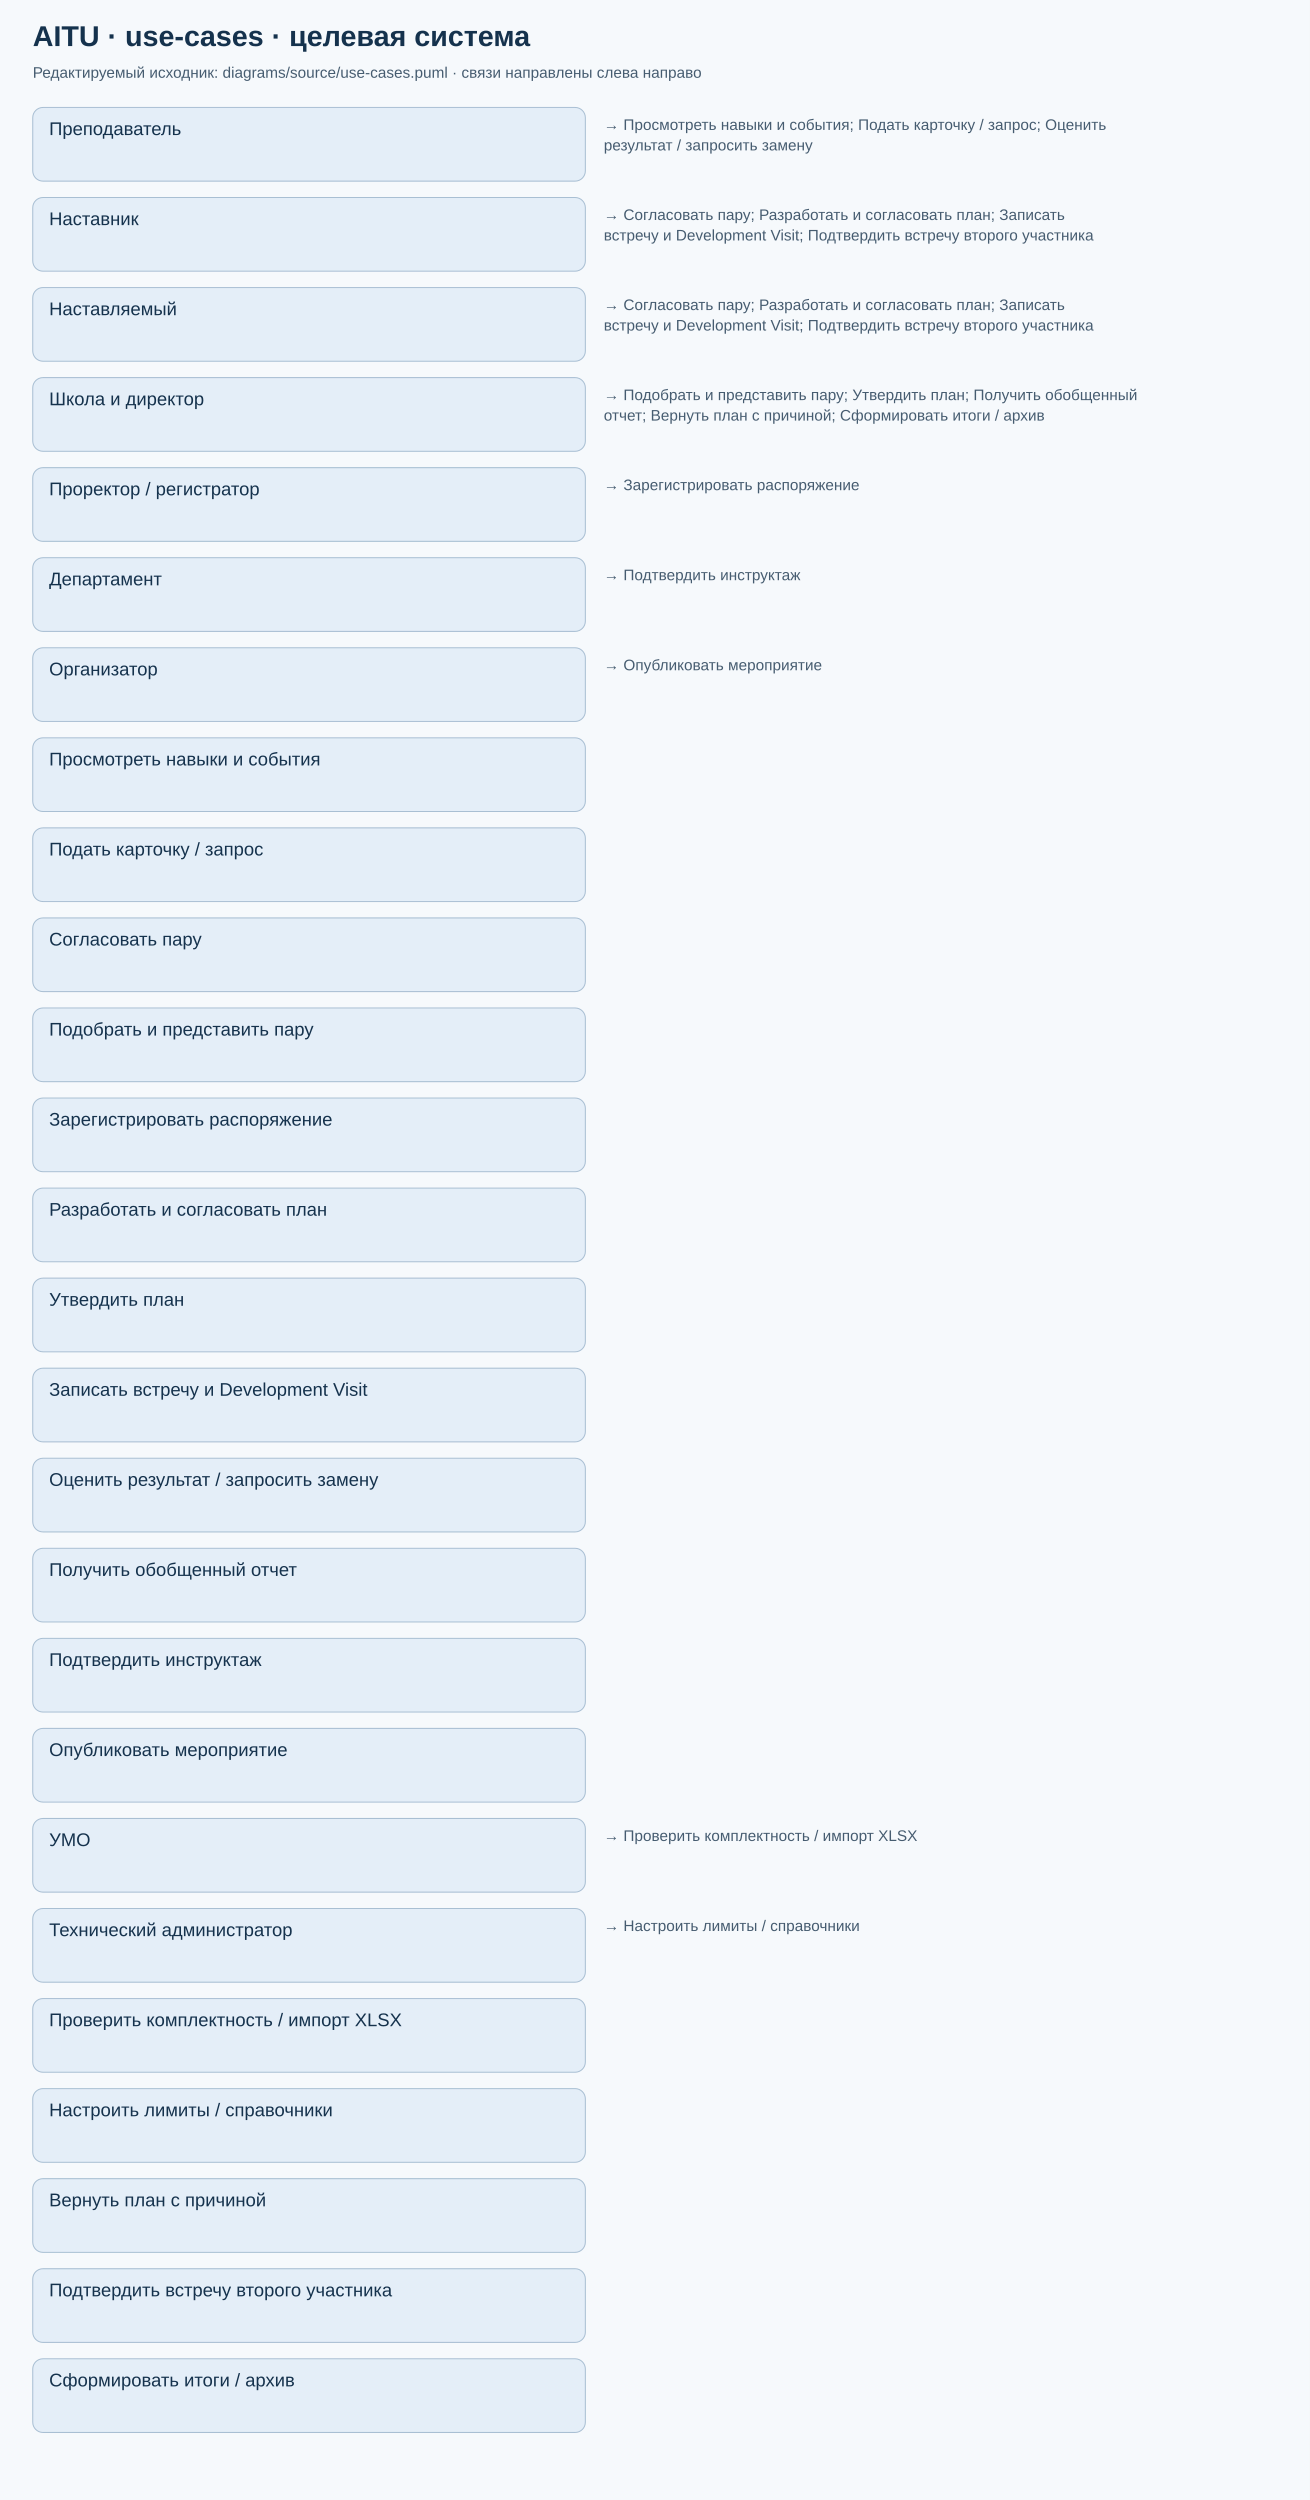
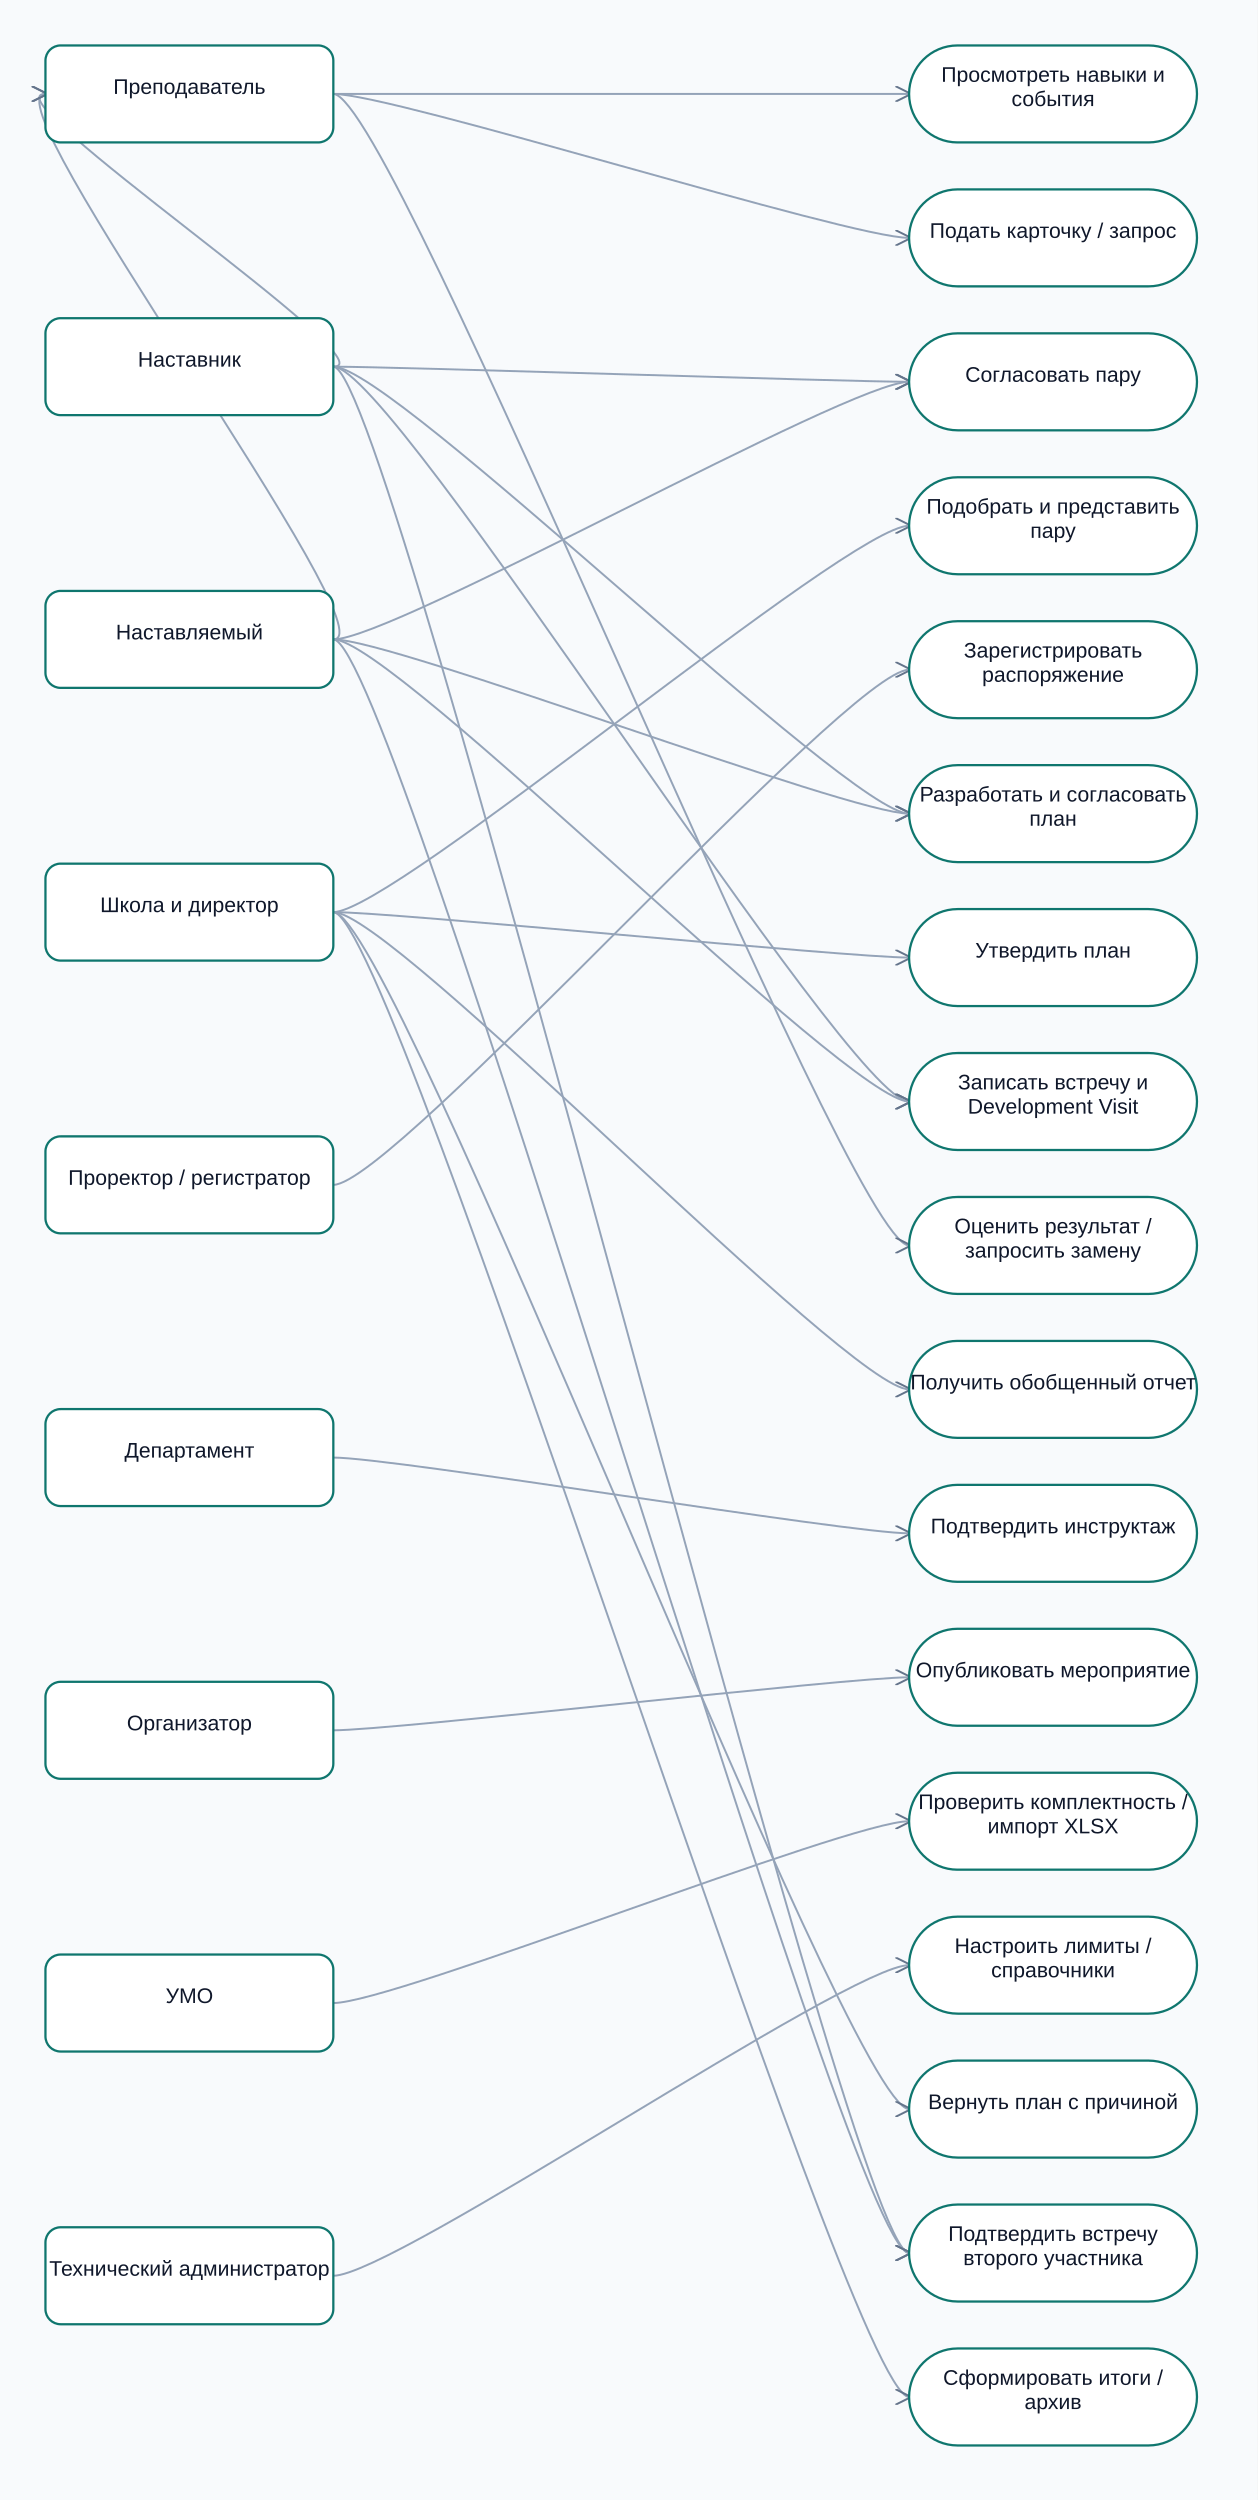
- <svg xmlns="http://www.w3.org/2000/svg" width="1280" height="2443" viewBox="0 0 1280 2443">
-   <style>text{font-family:Arial,sans-serif;fill:#15324d} .title{font-size:28px;font-weight:bold} .label{font-size:18px} .edge{font-size:15px;fill:#465c70}</style>
-   <rect width="100%" height="100%" fill="#f6f9fc" />
-   <text x="32" y="45" class="title">AITU · use-cases · целевая система</text>
-   <text x="32" y="76" class="edge">Редактируемый исходник: diagrams/source/use-cases.puml · связи направлены слева направо</text>
-   <rect x="32" y="105" width="540" height="72" rx="10" fill="#e4eef8" stroke="#a9bfd3" />
-   <text x="48" y="132" class="label">Преподаватель</text>
-   <text x="590" y="127" class="edge"> → Просмотреть навыки и события; Подать карточку / запрос; Оценить</text>
-   <text x="590" y="147" class="edge">результат / запросить замену</text>
-   <rect x="32" y="193" width="540" height="72" rx="10" fill="#e4eef8" stroke="#a9bfd3" />
-   <text x="48" y="220" class="label">Наставник</text>
-   <text x="590" y="215" class="edge"> → Согласовать пару; Разработать и согласовать план; Записать</text>
-   <text x="590" y="235" class="edge">встречу и Development Visit; Подтвердить встречу второго участника</text>
-   <rect x="32" y="281" width="540" height="72" rx="10" fill="#e4eef8" stroke="#a9bfd3" />
-   <text x="48" y="308" class="label">Наставляемый</text>
-   <text x="590" y="303" class="edge"> → Согласовать пару; Разработать и согласовать план; Записать</text>
-   <text x="590" y="323" class="edge">встречу и Development Visit; Подтвердить встречу второго участника</text>
-   <rect x="32" y="369" width="540" height="72" rx="10" fill="#e4eef8" stroke="#a9bfd3" />
-   <text x="48" y="396" class="label">Школа и директор</text>
-   <text x="590" y="391" class="edge"> → Подобрать и представить пару; Утвердить план; Получить обобщенный</text>
-   <text x="590" y="411" class="edge">отчет; Вернуть план с причиной; Сформировать итоги / архив</text>
-   <rect x="32" y="457" width="540" height="72" rx="10" fill="#e4eef8" stroke="#a9bfd3" />
-   <text x="48" y="484" class="label">Проректор / регистратор</text>
-   <text x="590" y="479" class="edge"> → Зарегистрировать распоряжение</text>
-   <rect x="32" y="545" width="540" height="72" rx="10" fill="#e4eef8" stroke="#a9bfd3" />
-   <text x="48" y="572" class="label">Департамент</text>
-   <text x="590" y="567" class="edge"> → Подтвердить инструктаж</text>
-   <rect x="32" y="633" width="540" height="72" rx="10" fill="#e4eef8" stroke="#a9bfd3" />
-   <text x="48" y="660" class="label">Организатор</text>
-   <text x="590" y="655" class="edge"> → Опубликовать мероприятие</text>
-   <rect x="32" y="721" width="540" height="72" rx="10" fill="#e4eef8" stroke="#a9bfd3" />
-   <text x="48" y="748" class="label">Просмотреть навыки и события</text>
-   <rect x="32" y="809" width="540" height="72" rx="10" fill="#e4eef8" stroke="#a9bfd3" />
-   <text x="48" y="836" class="label">Подать карточку / запрос</text>
-   <rect x="32" y="897" width="540" height="72" rx="10" fill="#e4eef8" stroke="#a9bfd3" />
-   <text x="48" y="924" class="label">Согласовать пару</text>
-   <rect x="32" y="985" width="540" height="72" rx="10" fill="#e4eef8" stroke="#a9bfd3" />
-   <text x="48" y="1012" class="label">Подобрать и представить пару</text>
-   <rect x="32" y="1073" width="540" height="72" rx="10" fill="#e4eef8" stroke="#a9bfd3" />
-   <text x="48" y="1100" class="label">Зарегистрировать распоряжение</text>
-   <rect x="32" y="1161" width="540" height="72" rx="10" fill="#e4eef8" stroke="#a9bfd3" />
-   <text x="48" y="1188" class="label">Разработать и согласовать план</text>
-   <rect x="32" y="1249" width="540" height="72" rx="10" fill="#e4eef8" stroke="#a9bfd3" />
-   <text x="48" y="1276" class="label">Утвердить план</text>
-   <rect x="32" y="1337" width="540" height="72" rx="10" fill="#e4eef8" stroke="#a9bfd3" />
-   <text x="48" y="1364" class="label">Записать встречу и Development Visit</text>
-   <rect x="32" y="1425" width="540" height="72" rx="10" fill="#e4eef8" stroke="#a9bfd3" />
-   <text x="48" y="1452" class="label">Оценить результат / запросить замену</text>
-   <rect x="32" y="1513" width="540" height="72" rx="10" fill="#e4eef8" stroke="#a9bfd3" />
-   <text x="48" y="1540" class="label">Получить обобщенный отчет</text>
-   <rect x="32" y="1601" width="540" height="72" rx="10" fill="#e4eef8" stroke="#a9bfd3" />
-   <text x="48" y="1628" class="label">Подтвердить инструктаж</text>
-   <rect x="32" y="1689" width="540" height="72" rx="10" fill="#e4eef8" stroke="#a9bfd3" />
-   <text x="48" y="1716" class="label">Опубликовать мероприятие</text>
-   <rect x="32" y="1777" width="540" height="72" rx="10" fill="#e4eef8" stroke="#a9bfd3" />
-   <text x="48" y="1804" class="label">УМО</text>
-   <text x="590" y="1799" class="edge"> → Проверить комплектность / импорт XLSX</text>
-   <rect x="32" y="1865" width="540" height="72" rx="10" fill="#e4eef8" stroke="#a9bfd3" />
-   <text x="48" y="1892" class="label">Технический администратор</text>
-   <text x="590" y="1887" class="edge"> → Настроить лимиты / справочники</text>
-   <rect x="32" y="1953" width="540" height="72" rx="10" fill="#e4eef8" stroke="#a9bfd3" />
-   <text x="48" y="1980" class="label">Проверить комплектность / импорт XLSX</text>
-   <rect x="32" y="2041" width="540" height="72" rx="10" fill="#e4eef8" stroke="#a9bfd3" />
-   <text x="48" y="2068" class="label">Настроить лимиты / справочники</text>
-   <rect x="32" y="2129" width="540" height="72" rx="10" fill="#e4eef8" stroke="#a9bfd3" />
-   <text x="48" y="2156" class="label">Вернуть план с причиной</text>
-   <rect x="32" y="2217" width="540" height="72" rx="10" fill="#e4eef8" stroke="#a9bfd3" />
-   <text x="48" y="2244" class="label">Подтвердить встречу второго участника</text>
-   <rect x="32" y="2305" width="540" height="72" rx="10" fill="#e4eef8" stroke="#a9bfd3" />
-   <text x="48" y="2332" class="label">Сформировать итоги / архив</text>
+ <svg xmlns="http://www.w3.org/2000/svg" viewBox="0 0 830 1650">
+   <defs>
+     <marker id="arrow" markerWidth="8" markerHeight="8" refX="7" refY="4" orient="auto">
+       <path d="M0 0L8 4L0 8" fill="none" stroke="#64748b" />
+     </marker>
+   </defs>
+   <rect width="100%" height="100%" fill="#f8fafc" />
+   <g font-family="Arial,sans-serif" font-size="14">
+     <path d="M220 62 C260 62,560 62,600 62" fill="none" stroke="#94a3b8" stroke-width="1.3" marker-end="url(#arrow)" />
+     <path d="M220 62 C260 62,560 157,600 157" fill="none" stroke="#94a3b8" stroke-width="1.3" marker-end="url(#arrow)" />
+     <path d="M220 242 C260 242,560 252,600 252" fill="none" stroke="#94a3b8" stroke-width="1.3" marker-end="url(#arrow)" />
+     <path d="M220 422 C260 422,560 252,600 252" fill="none" stroke="#94a3b8" stroke-width="1.3" marker-end="url(#arrow)" />
+     <path d="M220 602 C260 602,560 347,600 347" fill="none" stroke="#94a3b8" stroke-width="1.3" marker-end="url(#arrow)" />
+     <path d="M220 782 C260 782,560 442,600 442" fill="none" stroke="#94a3b8" stroke-width="1.3" marker-end="url(#arrow)" />
+     <path d="M220 242 C260 242,560 537,600 537" fill="none" stroke="#94a3b8" stroke-width="1.3" marker-end="url(#arrow)" />
+     <path d="M220 422 C260 422,560 537,600 537" fill="none" stroke="#94a3b8" stroke-width="1.3" marker-end="url(#arrow)" />
+     <path d="M220 602 C260 602,560 632,600 632" fill="none" stroke="#94a3b8" stroke-width="1.3" marker-end="url(#arrow)" />
+     <path d="M220 242 C260 242,560 727,600 727" fill="none" stroke="#94a3b8" stroke-width="1.3" marker-end="url(#arrow)" />
+     <path d="M220 422 C260 422,560 727,600 727" fill="none" stroke="#94a3b8" stroke-width="1.3" marker-end="url(#arrow)" />
+     <path d="M220 62 C260 62,560 822,600 822" fill="none" stroke="#94a3b8" stroke-width="1.3" marker-end="url(#arrow)" />
+     <path d="M220 602 C260 602,560 917,600 917" fill="none" stroke="#94a3b8" stroke-width="1.3" marker-end="url(#arrow)" />
+     <path d="M220 962 C260 962,560 1012,600 1012" fill="none" stroke="#94a3b8" stroke-width="1.3" marker-end="url(#arrow)" />
+     <path d="M220 1142 C260 1142,560 1107,600 1107" fill="none" stroke="#94a3b8" stroke-width="1.3" marker-end="url(#arrow)" />
+     <path d="M220 1322 C260 1322,560 1202,600 1202" fill="none" stroke="#94a3b8" stroke-width="1.3" marker-end="url(#arrow)" />
+     <path d="M220 1502 C260 1502,560 1297,600 1297" fill="none" stroke="#94a3b8" stroke-width="1.3" marker-end="url(#arrow)" />
+     <path d="M220 602 C260 602,560 1392,600 1392" fill="none" stroke="#94a3b8" stroke-width="1.3" marker-end="url(#arrow)" />
+     <path d="M220 242 C260 242,560 1487,600 1487" fill="none" stroke="#94a3b8" stroke-width="1.3" marker-end="url(#arrow)" />
+     <path d="M220 422 C260 422,560 1487,600 1487" fill="none" stroke="#94a3b8" stroke-width="1.3" marker-end="url(#arrow)" />
+     <path d="M220 602 C260 602,560 1582,600 1582" fill="none" stroke="#94a3b8" stroke-width="1.3" marker-end="url(#arrow)" />
+     <path d="M220 242 C260 242,-10 62,30 62" fill="none" stroke="#94a3b8" stroke-width="1.3" marker-end="url(#arrow)" />
+     <path d="M220 422 C260 422,-10 62,30 62" fill="none" stroke="#94a3b8" stroke-width="1.3" marker-end="url(#arrow)" />
+     <rect x="30" y="30" width="190" height="64" rx="10" fill="white" stroke="#0f766e" stroke-width="1.5" />
+     <text x="125" y="62" text-anchor="middle" fill="#0f172a">Преподаватель</text>
+     <rect x="30" y="210" width="190" height="64" rx="10" fill="white" stroke="#0f766e" stroke-width="1.5" />
+     <text x="125" y="242" text-anchor="middle" fill="#0f172a">Наставник</text>
+     <rect x="30" y="390" width="190" height="64" rx="10" fill="white" stroke="#0f766e" stroke-width="1.5" />
+     <text x="125" y="422" text-anchor="middle" fill="#0f172a">Наставляемый</text>
+     <rect x="30" y="570" width="190" height="64" rx="10" fill="white" stroke="#0f766e" stroke-width="1.5" />
+     <text x="125" y="602" text-anchor="middle" fill="#0f172a">Школа и директор</text>
+     <rect x="30" y="750" width="190" height="64" rx="10" fill="white" stroke="#0f766e" stroke-width="1.5" />
+     <text x="125" y="782" text-anchor="middle" fill="#0f172a">Проректор / регистратор</text>
+     <rect x="30" y="930" width="190" height="64" rx="10" fill="white" stroke="#0f766e" stroke-width="1.5" />
+     <text x="125" y="962" text-anchor="middle" fill="#0f172a">Департамент</text>
+     <rect x="30" y="1110" width="190" height="64" rx="10" fill="white" stroke="#0f766e" stroke-width="1.5" />
+     <text x="125" y="1142" text-anchor="middle" fill="#0f172a">Организатор</text>
+     <rect x="30" y="1290" width="190" height="64" rx="10" fill="white" stroke="#0f766e" stroke-width="1.5" />
+     <text x="125" y="1322" text-anchor="middle" fill="#0f172a">УМО</text>
+     <rect x="30" y="1470" width="190" height="64" rx="10" fill="white" stroke="#0f766e" stroke-width="1.5" />
+     <text x="125" y="1502" text-anchor="middle" fill="#0f172a">Технический администратор</text>
+     <rect x="600" y="30" width="190" height="64" rx="32" fill="white" stroke="#0f766e" stroke-width="1.5" />
+     <text x="695" y="54" text-anchor="middle" fill="#0f172a">Просмотреть навыки и</text>
+     <text x="695" y="70" text-anchor="middle" fill="#0f172a">события</text>
+     <rect x="600" y="125" width="190" height="64" rx="32" fill="white" stroke="#0f766e" stroke-width="1.5" />
+     <text x="695" y="157" text-anchor="middle" fill="#0f172a">Подать карточку / запрос</text>
+     <rect x="600" y="220" width="190" height="64" rx="32" fill="white" stroke="#0f766e" stroke-width="1.5" />
+     <text x="695" y="252" text-anchor="middle" fill="#0f172a">Согласовать пару</text>
+     <rect x="600" y="315" width="190" height="64" rx="32" fill="white" stroke="#0f766e" stroke-width="1.5" />
+     <text x="695" y="339" text-anchor="middle" fill="#0f172a">Подобрать и представить</text>
+     <text x="695" y="355" text-anchor="middle" fill="#0f172a">пару</text>
+     <rect x="600" y="410" width="190" height="64" rx="32" fill="white" stroke="#0f766e" stroke-width="1.5" />
+     <text x="695" y="434" text-anchor="middle" fill="#0f172a">Зарегистрировать</text>
+     <text x="695" y="450" text-anchor="middle" fill="#0f172a">распоряжение</text>
+     <rect x="600" y="505" width="190" height="64" rx="32" fill="white" stroke="#0f766e" stroke-width="1.5" />
+     <text x="695" y="529" text-anchor="middle" fill="#0f172a">Разработать и согласовать</text>
+     <text x="695" y="545" text-anchor="middle" fill="#0f172a">план</text>
+     <rect x="600" y="600" width="190" height="64" rx="32" fill="white" stroke="#0f766e" stroke-width="1.5" />
+     <text x="695" y="632" text-anchor="middle" fill="#0f172a">Утвердить план</text>
+     <rect x="600" y="695" width="190" height="64" rx="32" fill="white" stroke="#0f766e" stroke-width="1.5" />
+     <text x="695" y="719" text-anchor="middle" fill="#0f172a">Записать встречу и</text>
+     <text x="695" y="735" text-anchor="middle" fill="#0f172a">Development Visit</text>
+     <rect x="600" y="790" width="190" height="64" rx="32" fill="white" stroke="#0f766e" stroke-width="1.5" />
+     <text x="695" y="814" text-anchor="middle" fill="#0f172a">Оценить результат /</text>
+     <text x="695" y="830" text-anchor="middle" fill="#0f172a">запросить замену</text>
+     <rect x="600" y="885" width="190" height="64" rx="32" fill="white" stroke="#0f766e" stroke-width="1.5" />
+     <text x="695" y="917" text-anchor="middle" fill="#0f172a">Получить обобщенный отчет</text>
+     <rect x="600" y="980" width="190" height="64" rx="32" fill="white" stroke="#0f766e" stroke-width="1.5" />
+     <text x="695" y="1012" text-anchor="middle" fill="#0f172a">Подтвердить инструктаж</text>
+     <rect x="600" y="1075" width="190" height="64" rx="32" fill="white" stroke="#0f766e" stroke-width="1.5" />
+     <text x="695" y="1107" text-anchor="middle" fill="#0f172a">Опубликовать мероприятие</text>
+     <rect x="600" y="1170" width="190" height="64" rx="32" fill="white" stroke="#0f766e" stroke-width="1.5" />
+     <text x="695" y="1194" text-anchor="middle" fill="#0f172a">Проверить комплектность /</text>
+     <text x="695" y="1210" text-anchor="middle" fill="#0f172a">импорт XLSX</text>
+     <rect x="600" y="1265" width="190" height="64" rx="32" fill="white" stroke="#0f766e" stroke-width="1.5" />
+     <text x="695" y="1289" text-anchor="middle" fill="#0f172a">Настроить лимиты /</text>
+     <text x="695" y="1305" text-anchor="middle" fill="#0f172a">справочники</text>
+     <rect x="600" y="1360" width="190" height="64" rx="32" fill="white" stroke="#0f766e" stroke-width="1.5" />
+     <text x="695" y="1392" text-anchor="middle" fill="#0f172a">Вернуть план с причиной</text>
+     <rect x="600" y="1455" width="190" height="64" rx="32" fill="white" stroke="#0f766e" stroke-width="1.5" />
+     <text x="695" y="1479" text-anchor="middle" fill="#0f172a">Подтвердить встречу</text>
+     <text x="695" y="1495" text-anchor="middle" fill="#0f172a">второго участника</text>
+     <rect x="600" y="1550" width="190" height="64" rx="32" fill="white" stroke="#0f766e" stroke-width="1.5" />
+     <text x="695" y="1574" text-anchor="middle" fill="#0f172a">Сформировать итоги /</text>
+     <text x="695" y="1590" text-anchor="middle" fill="#0f172a">архив</text>
+   </g>
</svg>
